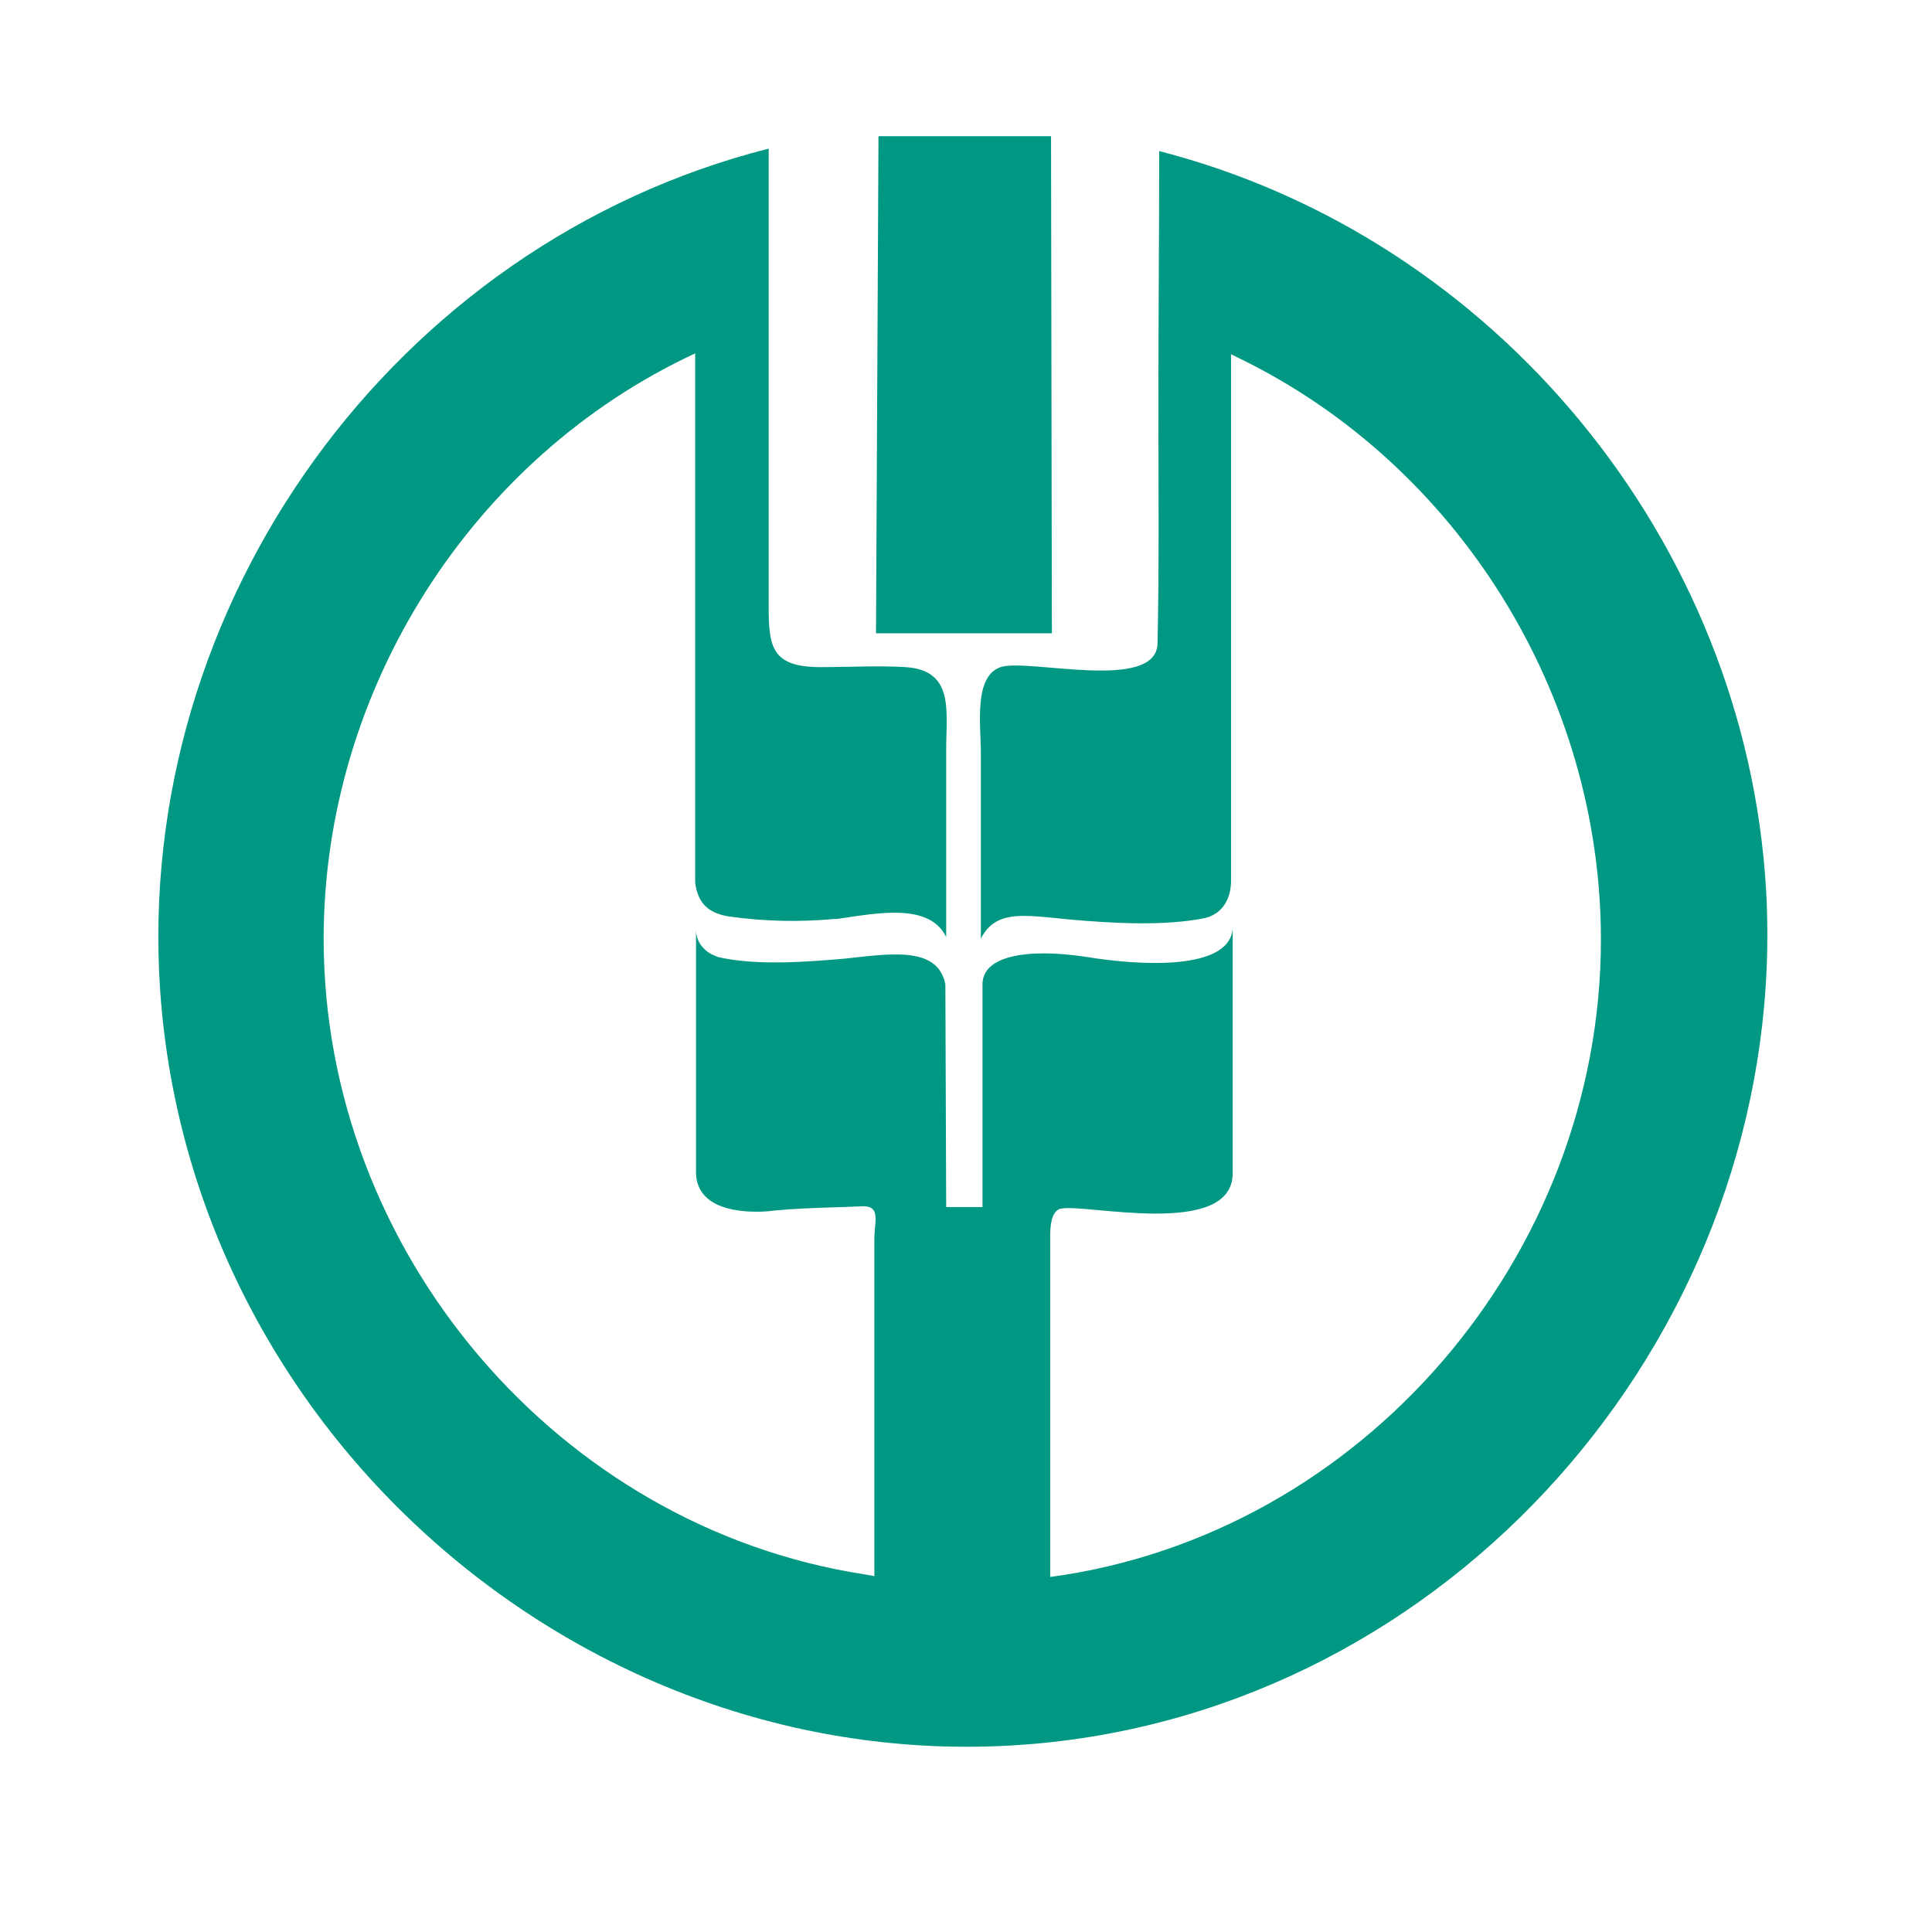
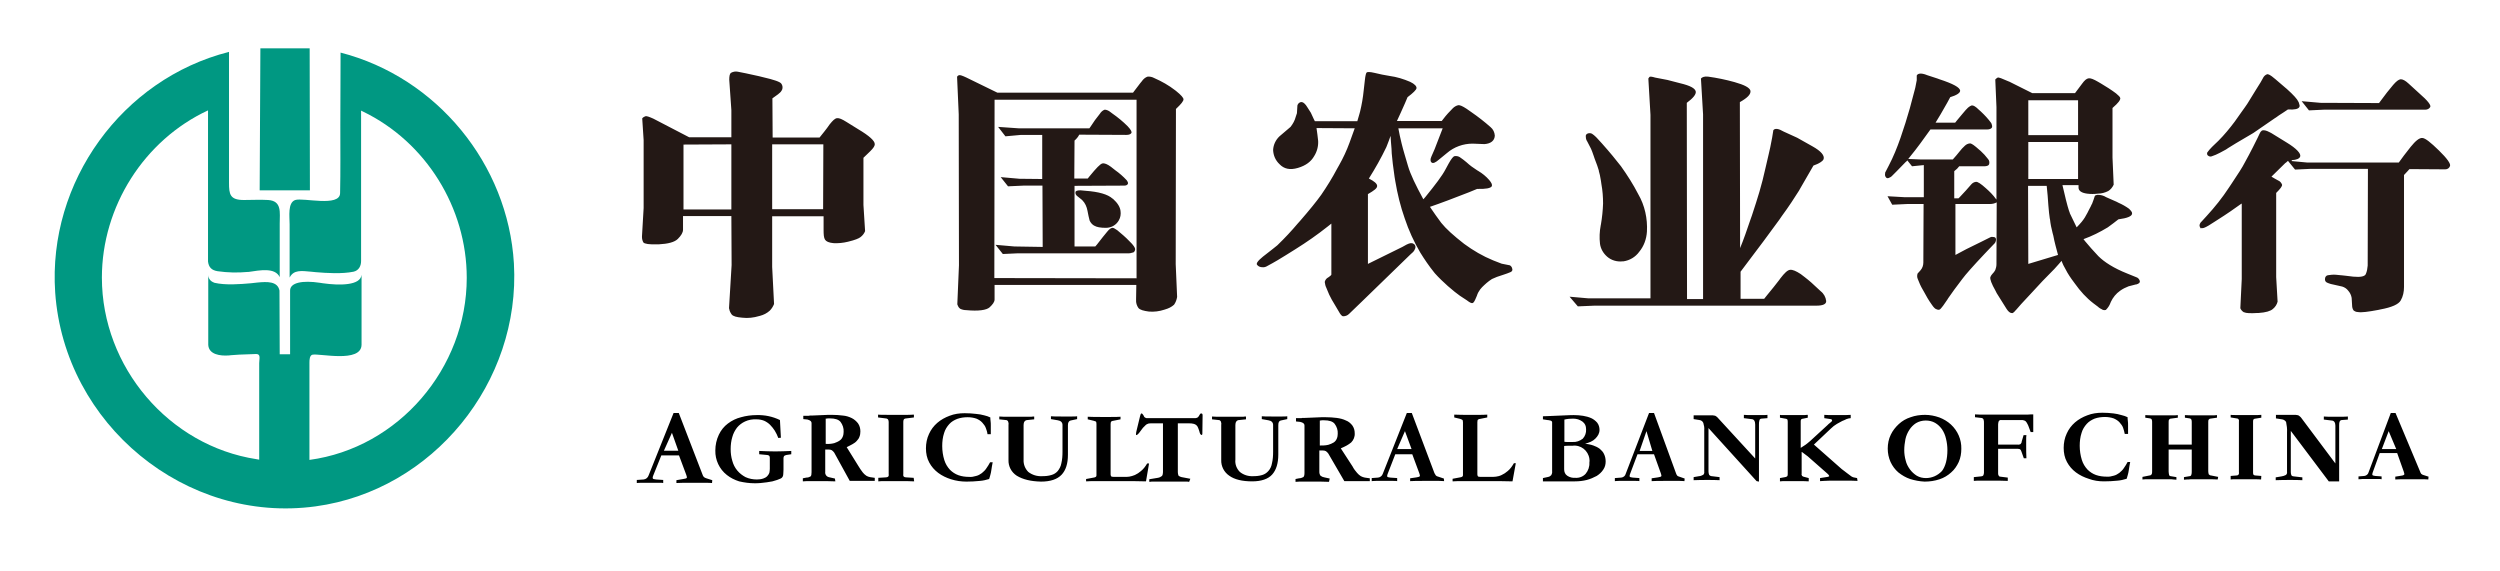
- <svg xmlns="http://www.w3.org/2000/svg" viewBox="-15 398 234 234">
+ <svg xmlns="http://www.w3.org/2000/svg" viewBox="-19 394 1060 242">
  <path fill="#231815" d="M290.9 424.9c.9-.5 1.9-.7 2.9-.5l.5.1c1.2.2 4 .8 8.5 1.8l1.6.4c4.8 1.1 7.4 2 7.9 2.8.5.7.6 1.5.4 2.3-.3.8-.8 1.4-1.5 1.9l-.2.2-2.5 1.8.1 16.6h19.9l2-2.5c.9-1.1 1.6-2.1 2.3-3.1 1.3-1.6 2.2-2.5 3.1-2.6s2.1.4 4 1.6l5 3.1c4.7 2.8 7 4.9 7 6.3v.1c0 .7-.6 1.6-1.8 2.8l-.2.2-2.8 2.7v20l.7 11.1c-.4 1-1 1.8-1.9 2.5-.7.6-2.5 1.3-5 1.9l-.4.1c-2 .5-4.1.7-6.1.6-2-.2-3.1-.7-3.6-1.5s-.6-2.1-.6-4.2v-5.7h-21.8v21.5l.8 15.7c-.4 1-1 2-1.8 2.8-1.2 1.1-2.6 1.8-4.1 2.2l-.4.1c-2.3.7-4.8 1-7.2.7-2.4-.2-3.9-.6-4.5-1.4-.5-.7-.9-1.5-1-2.3l-.1-.3 1.1-18.3-.1-20.8h-20.5v5.8c0 1.2-.8 2.5-2.2 3.9s-4.2 2.1-8.1 2.3h-.7c-3.4.1-5.3-.2-5.8-.8-.4-.7-.6-1.5-.6-2.3v-.3l.7-12v-28.8l-.6-9.2c.3-.4.8-.7 1.3-.9s1.6.2 3.4 1l15.2 7.9h17.9v-11.5l-.9-12.9c0-1.5.2-2.5.7-2.9m272.9 0c2.1.5 4.3 1 6.4 1.3 3 .4 5.9 1.3 8.7 2.5 1.9.9 2.8 1.9 2.7 2.7-.1.7-1.4 2-3.8 3.8l-1.1 2.6c-1.3 2.9-2.4 5.4-3.4 7.5h19l.7-.9c1.2-1.6 2.6-3.1 4-4.5.6-.6 1.4-1.1 2.3-1.3.7-.1 1.8.4 3.5 1.5l2 1.4c2.9 2 5.6 4.1 8.2 6.4 1.1.9 1.7 2.2 1.8 3.6-.1 2.1-1.6 3.4-4.4 3.6l-5-.2c-4 0-7.9 1.4-10.9 4l-3.3 2.7c-1.6 1.4-2.6 1.8-3.2 1.3s-.6-1.4-.1-2.5l1.4-3.2 1-2.6c.6-1.6 1.4-3.6 2.4-6.2h-18.8l.1.5c.2 1.4.7 3.4 1.3 6 .7 2.9 1.7 6 2.7 9.5s3.3 8.2 6.5 14.1l.8-.9c4.3-5.3 7.2-9.1 8.6-11.8l1.3-2.4c1.1-2 2-3.1 2.5-3.2.8-.1 1.5 0 2.2.4 1 .7 2 1.4 2.9 2.2 1.4 1.3 2.9 2.4 4.5 3.4l.5.3c1.7 1 3.3 2.3 4.6 3.8 1.1 1.3 1.4 2.1 1.1 2.7-.5.8-2.5 1.2-6.2 1.1l-3.4 1.4c-6.4 2.5-11.9 4.6-16.6 6.2l.6.9c1.2 1.7 2.5 3.7 4.2 5.9 2 2.5 5.2 5.4 9.7 8.9 3.8 2.8 7.9 5.2 12.3 7l3.6 1.4 3.5.7c.5.3.9.8 1 1.5.2.5-.1 1.1-.6 1.3l-.2.1c-.9.4-1.8.7-2.7 1l-2.4.8-.6.2c-1 .4-1.6.7-2.1.9-.8.5-1.6 1.1-2.3 1.7l-1 .9c-.6.5-1.2 1.2-1.7 1.8-.6.8-1.1 1.7-1.4 2.7l-.3.7q-.9 2.25-1.5 2.4c-.6.15-1.3-.3-2.5-1.2l-2.9-1.9c-1.3-.9-2.9-2.2-5.1-4.1-1.9-1.7-3.8-3.5-5.5-5.4l-.4-.5c-2.1-2.6-4-5.4-5.8-8.3-2.7-4.6-4.9-9.4-6.6-14.5-1.8-5.1-3.1-10.4-4-15.8l-.3-1.8q-.9-6.15-1.2-9.9l-.1-2.1c-.2-2-.3-3.8-.4-5.4-.4 1.3-1 2.7-1.6 4.3l-.2.5c-2.2 4.6-4.7 9-7.4 13.3 2.2 1.1 3.4 2.1 3.5 3v.1c.1 1-1.3 2-3.9 3.5v29.6l.8-.4c2.8-1.4 7.4-3.6 13.8-6.8l1.8-1c1.4-.7 2.3-.8 3-.3.6.3.9 1.1.7 1.8-.2.6-.5 1.2-1 1.7l-1.1 1-20.5 19.9-5.5 5.3c-.7.7-1.6 1-2.5 1h-.1q-.75-.15-1.8-2.1l-2.9-4.9q-1.2-2.1-2.1-4.5l-.2-.5c-.4-.8-.6-1.6-.7-2.5v-.1c.2-.8.7-1.5 1.5-1.9l.3-.2c.7-.5 1-.8 1-1v-21.6L544 490c-4.4 3.5-9 6.7-13.8 9.7l-4 2.5c-2.8 1.7-4.7 2.9-5.7 3.4l-2.2 1.2c-.6.4-1.4.6-2.1.5-.8 0-1.6-.3-2.1-.9-.7-.6.2-1.8 2.4-3.6l1.8-1.4c1.5-1.2 3-2.3 4.3-3.4l.2-.2c3-2.9 5.8-5.9 8.5-9.1l.9-1q6-6.9 9-11.1c2.4-3.5 4.7-7.2 6.7-11l.9-1.6c1.7-3 3.2-6.2 4.4-9.5l2.2-6.1-16.2-.1c.3 1.9.5 3.7.7 5.5.1 2.3-.5 4.5-1.7 6.4-1.3 2.3-3.5 4-6.9 5s-5.9.4-7.8-1.6c-1.7-1.6-2.6-3.7-2.7-6 .1-2.2 1.1-4.3 2.7-5.8l4.7-4c1-1.3 1.8-2.7 2.2-4.3l.5-1.5.2-3.3c.2-.6.5-1 1.1-1.3s1.3-.1 2 .6c.4.4.7.8 1 1.3l1.6 2.5 1.2 2.6.5 1h18c.3-1 .6-2 .9-3.1l.3-1.1c.7-2.9 1.2-5.8 1.5-8.8l.5-4.4c.2-1.9.5-3.1.8-3.3s1.2-.3 3.3.2M943.2 450l.8.4c1.1.7 3.3 2 6.5 4 4.3 2.6 6.1 4.7 5.8 5.9-.3 1-1.6 1.5-3.6 1.6v.4l6.4.6h39c1.3-1.8 2.9-4 5-6.6s3.7-3.9 5-3.8 3.5 1.9 7 5.3 5.1 5.7 4.7 6.6c-.3.9-1.1 1.4-2 1.4l-15.2-.1-.9 1c-.7.8-1.2 1.3-1.4 1.5v47.5c0 2-.4 4-1.4 5.7-.9 1.6-3.7 2.9-8.6 3.8l-.9.2c-4.3.8-7.2 1.2-8.7.9-.7 0-1.3-.3-1.8-.7-.4-.6-.6-1.3-.6-2l-.2-3.3c-.2-1.2-.7-2.2-1.5-3.1-.6-.8-1.5-1.4-2.5-1.7l-3.1-.7c-1.2-.2-2.3-.5-3.4-1-.6-.3-.9-.9-.8-1.6 0-.7.5-1.4 1.2-1.5 1.2-.2 2.3-.3 3.5-.2l2 .2h.1c.6.1 2.3.2 5.2.6 3.1.3 4.9-.1 5.3-1.1.5-1.1.7-2.4.8-3.6l.1-41h-24.4l-6.5.3-3-3.7-.9.8-.2.1-5.4 5.3-.5.5c.9.5 1.8 1.1 2.8 1.6.8.3 1.4 1 1.7 1.8.1.7-.8 1.8-2.5 3.5v35.7l.6 10.4c-.3 1.2-1 2.3-2 3.1-1 .9-3 1.5-6 1.7h-.4c-3.1.2-5 .1-5.8-.3h-.1c-.7-.4-1.2-1-1.5-1.7l.6-12.4v-32l-.5.3c-2.2 1.6-5.6 4-10.2 6.9l-3.3 2.1c-1.7 1-2.7 1.4-3.2 1v.4c-.4-.4-.7-.9-.7-1.5.1-.6.4-1.2.9-1.6l2.1-2.3c3.5-3.8 6.7-7.8 9.5-12.1l1.2-1.8c2.6-3.9 4.5-6.8 5.5-8.8 1.2-2.1 2.3-4.3 3.4-6.4l2-4 .9-1.9q.3-.75.9-1.2l.2-.1c.7-.2 1.7 0 3 .7m-149.5-24c.5-.9 1.8-1.1 4-.3l.2.1 4.6 1.5.8.3c5.8 1.9 8.8 3.5 8.8 4.9 0 .9-1.5 1.9-4.2 2.7l-1.3 2.4c-2.1 3.7-3.7 6.5-4.8 8.2l-.1.2h8.3l.8-1c1.6-2 2.9-3.4 3.7-4.4l.4-.4q.9-1.05 2.1-1.5 1.05-.15 3 1.8l.9.8c1.6 1.5 3.1 3.1 4.4 4.9.4 1 .5 1.6.2 2s-1 .7-2 .7h-24c-3 4.2-5.8 8.1-8.7 11.6l-.7.9 5 .2H809c1.1-1.2 2-2.3 2.8-3.3.7-.9 1.5-1.8 2.3-2.5.6-.6 1.5-1 2.3-1 .7.1 1.9 1 3.8 2.7l.6.5c1.1 1 2.2 2.2 3.1 3.4.6.6.7 1.5.5 2.2-.2.6-.8.8-1.8.9h-10.9c-.5.7-1.2 1.4-1.9 1.9l-.2.2v11.5h1.8l.6-.6c1-1.1 1.9-2 2.6-2.8l.7-.8c.6-.7 1.1-1.3 1.5-1.7.5-.6 1.2-1 2-1.1q1.05-.15 4.2 2.7c1.6 1.4 3.1 2.9 4.3 4.6l.2.2v-39.2l-.5-11.7c.3-.3.6-.6 1-.8s1.9.4 4.6 1.6l.3.1 9.8 4.9h18.1c1-1.3 2-2.6 3-4s1.9-2.2 2.8-2.3 2.1.4 4 1.5l1.2.7c2.2 1.3 4.4 2.7 6.4 4.2 1.1.9 1.7 1.5 1.8 2 .1.8-.9 2.1-3.1 4l-.2.2v21l.5 11.5c-.5 1.1-1.3 2.1-2.3 2.7-1.4.7-2.9 1.1-4.4 1.1-1.5.2-3.1.2-4.6 0-2.2-.3-3.5-1.1-3.6-2.4v-1.2h-6.8v.1l.6 2.5c1.2 5.3 2.1 8.3 2.5 9.2v.1l2.9 6c.8-.8 1.5-1.6 2.1-2.3 1-1.2 1.8-2.5 2.5-3.9l.6-1.2q.9-1.65 1.2-2.4l.1-.1.7-1.9.5-1.5c.2-.3.6-.4 1.2-.5 1.3 0 2.5.3 3.6 1l3.4 1.5c.6.3 1.3.5 1.9.9 1.6.7 3 1.5 4.4 2.5.9.9 1.4 1.5 1.3 2.1-.1 1.1-2 1.9-5.8 2.4-1.3 1.1-2.8 2.1-4.5 3.4-3.3 2-6.7 3.7-10.3 5l.7.9c1.6 1.9 3.4 4 5.6 6.3 2.5 2.5 6.5 5.1 12.3 7.4l3.7 1.5c.8.2 1.4.9 1.6 1.7.1.6-.4 1.1-1.5 1.4h-.2l-3.1.8c-1.3.5-2.5 1.1-3.6 1.9-1.7 1.2-3 2.8-3.9 4.7l-.2.5c-.4 1.1-1.1 2.1-1.9 2.9-.6.2-1.3.1-1.8-.3-.5-.2-.9-.5-1.3-.8l-.2-.2-2-1.5c-3-2.3-5.6-5.2-7.8-8.3l-1.4-1.9c-1.3-1.8-2.4-3.7-3.4-5.7l-.2-.4c-.4-.8-.6-1.5-.7-1.7l-1.3 1.5-1.8 2-.3.3-4.7 4.8-5 5.4-4 4.3-2.1 2.4-.3.3c-.3.4-.6.7-1 1-.2.2-.6.2-.8.1h-.1c-.5-.1-1.2-.6-1.9-1.7l-4.2-6.7-.5-1c-1.7-3-2.4-4.9-2.2-5.8.2-.5.5-1 .9-1.4.5-.5.9-1 1.2-1.6.3-.8.5-1.6.5-2.5v-.5l.1-25.7c-.9.5-1.9.7-2.9.7h-14.6v21.6l3-1.6 1.7-.9 6.3-3.1 3.8-1.9c.4-.2.9-.2 1.4-.1.6 0 1 .4 1 1v.1c0 .5-.2 1.1-.5 1.5l-.1.1-2.4 2.5-1.9 2c-4.9 5.2-8 8.7-9.4 10.6l-1.2 1.6q-2.1 2.7-4.8 6.6l-.3.5-1.8 2.6-.8 1c-.2.2-.4.5-.6.6q-.6.3-1.2 0c-.7-.1-1.4-.8-2.2-2-1.3-1.8-2.4-3.7-3.4-5.6l-.4-.7c-.9-1.5-1.6-3.1-2.2-4.7-.3-.7-.3-1.6 0-2.3l.4-.4.8-.9c.8-.9 1.2-2.1 1.2-3.3v-.3l.1-24.5h-6.9l-6.4.3-2-3.6 7 .4h8.4V464l-5 .5-2-2.5c-.2.3-.4.5-.7.7l-.1.1-3.8 3.9-2 2c-.4.4-.9.6-1.4.8-.6.2-1-.1-1.3-.7-.2-.4-.2-.9-.1-1.4v-.2l1.5-2.9c2-3.8 3.6-7.8 5-11.8 1.5-4.3 2.8-8.5 4-12.7l.9-3.4q.75-2.85 1.2-4.5l.2-.8.6-3.1zm-406.1-.1c.4-.2 1.5.2 3.2 1l.2.1 12.9 6.3h57.5l.6-.8c1.3-1.6 2.2-3 3.1-4 .6-.9 1.4-1.6 2.4-2 1-.1 2 .1 2.9.6 3.2 1.4 6.2 3.1 8.9 5.2l.5.4c2 1.6 3 2.8 3 3.4 0 .8-1 2-3 3.9l-.2.2-.1 65.8.6 13.9c-.2 1.2-.6 2.3-1.3 3.3-1.1 1-2.4 1.6-3.8 2l-.3.1c-2.1.7-4.4 1-6.6.8-2.2-.3-3.7-.7-4.4-1.5-.7-1-1.1-2.2-1-3.5v-.3l.1-6h-60.1v6.2c0 1-.8 2.1-2.1 3.3s-4.8 1.7-9.9 1.2c-.9 0-1.8-.2-2.6-.6l-.1-.1c-.5-.4-.8-.9-1-1.5l-.1-.3.7-16.5-.1-64-.7-15.9c.1-.3.4-.6.8-.7m317.7.6c3.7.5 7.5 1.3 11.1 2.3 4.3 1.2 6.5 2.4 6.8 3.7.2 1.5-1.3 3-4.5 4.8l.1 61.9c1.5-3.6 2.9-7.7 4.5-12.4l.5-1.4c1.3-4 2.4-7.3 3.2-10.1.9-3.1 1.8-6.5 2.6-10.2l1.3-5.6c.3-1.2.5-2.2.7-3.1l.8-4.1.5-3.1c.7-.9 2.2-.7 4.4.6l5.7 2.6 6.4 3.6c3.8 2.1 5.3 4 4.8 5.5-.3.6-.8 1-1.3 1.3-.9.6-1.9 1-3 1.4-1.8 3.2-3.7 6.4-5.6 9.7l-.5.9c-1.9 3-4.2 6.6-7.3 10.8l-1.1 1.6c-3.4 4.7-8.8 12-16.4 22v11.5h10l1.2-1.5c2.1-2.5 3.8-4.7 5.2-6.5l.5-.7c1.7-2.2 3-3.5 4.1-3.6s2.5.5 4.5 1.8l1.7 1.3c.9.7 1.9 1.5 2.8 2.3l4 3.7c1.3 1 2.1 2.5 2.3 4.1.1 1.3-1.3 2-4.1 2h-94.1l-7.1.3-3.5-4.1 8 .7h26.3v-77.8l-.9-15.4.2-.3c.1-.2.2-.3.3-.4q.45-.3 2.4.3l5.2 1 5.4 1.4c4.2 1 6.3 2.1 6.6 3.5.2 1.2-1.1 2.8-3.8 4.8l.1 83.2h6.8v-78.3l-.9-15.2c.5-.6 1.5-1 3.1-.8m-242.4 9.8h-60.2l-.1 75.6 60.3.1zm385.9 36.5h-7.9l.1 33.1 10.6-3.2 2-.6c-.7-2.7-1.5-5.4-2-8.2l-.3-1.1c-.5-1.9-.9-3.9-1.1-5.8l-.1-.4c-.2-1.3-.4-3.1-.6-5.6l-.3-4.1zm-194.6-22.2c.6-.2 1.2-.2 1.8.1.6.4 1.1.8 1.6 1.3l.4.4 2.2 2.4c3.4 3.8 6 7 8.1 9.7 2.7 3.8 5.2 7.7 7.3 11.8 2.8 4.8 4 10.4 3.7 15.9-.2 3.2-1.3 6.2-3.3 8.6-1.6 2.2-4 3.6-6.6 4h-.3c-2.4.3-4.9-.4-6.7-2-1.6-1.4-2.7-3.3-3-5.4q-.45-3.9.3-7.8l.1-.5c.5-2.9.8-5.9.9-8.8 0-2.8-.2-5.5-.7-8.2l-.2-1.4q-.45-2.85-.9-4.2v-.2q-.45-1.65-1.8-5.1l-.3-.9c-.5-1.6-1-2.7-1.2-3.2l-.1-.2-1.5-2.9c-.4-.6-.6-1.2-.6-1.9-.2-.7.2-1.3.8-1.5m-202.4-9.1.8.6c2.3 1.6 4.5 3.4 6.5 5.4 1.4 1.5 1.9 2.4 1.6 2.9s-1 .8-2.1.8l-20-.1c-.5 1-1.2 1.8-2 2.5l-.1 16.1h5.7l.8-1c2.8-3.4 4.5-5.2 5.4-5.4s2.1.3 3.6 1.4l1.9 1.5q2.55 1.8 4.8 4.2c.5.7.7 1.2.5 1.6s-.7.7-1.5.7l-21.1.1v25.7h8.8l.7-.8c.8-1 1.6-2 2.5-3.2l1.8-2.2.7-.8c.4-.4.8-.7 1.4-.9.5-.1 1.2.3 2.2 1 1.8 1.5 3.6 3 5.2 4.7 1.7 1.6 2.4 2.8 2.4 3.3s-.2 1.1-.7 1.4c-.9.3-1.8.5-2.7.4h-46.2l-6.5.3-3.1-3.9 8 .7 12 .2-.1-26h-8l-6.6.3-3.1-3.9 8 .7 9.6.1v-18.7h-9l-6.6.6-3.1-4 8.6.6h30.1l.5-.7q1.8-2.85 3.9-5.4c.5-.8 1.2-1.5 2.1-1.8.7 0 1.7.4 2.4 1m-14.8 34c0-.5.7-.8 2-.8h.2l2.1.2q8.4.6 11.4 3.3l.2.1c2 1.8 3 3.5 3.2 5.1.2 1.4 0 2.8-.7 4-1.1 2-3.2 3.2-5.5 3.2s-3.9-.3-4.9-.9l-.2-.1q-1.2-.75-1.8-2.1l-.1-.4c-.2-.8-.5-2-.8-3.7s-1-3.3-2.2-4.5l-.2-.2-2-1.6c-.5-.4-.8-1-.7-1.6m-145.9-20.3-20.3.1v27.5h20.3zm39 0h-21.7v27.5H330zm532-1H841v15.7h21.1zm80.1-28.7c.5-.2 1.6.4 3.1 1.7l.5.4 4.2 3.6.6.5c2.8 2.5 4.5 4.4 4.9 5.4l.2.4c.3.9.5 1.5.2 1.9-.4.8-2 1.2-4.8 1l-2.1 1.4c-1.3.8-2.3 1.5-3.1 2.1l-.2.1-9.3 6.4-7.3 4.3-1.3.8c-1.7 1-2.7 1.7-3 1.9l-2.6 1.4c-1.1.6-2.3 1.1-3.5 1.5-.6.2-1.1 0-1.6-.4-.3-.3-.4-.8-.2-1.3l.1-.1q.75-1.05 1.8-2.1l.4-.4 2.4-2.3c2.5-2.5 4.8-5.3 6.9-8.1l2.9-4.1c.9-1.2 1.7-2.4 2.4-3.4l.5-.8 3.2-5.2 2-3.2.9-1.6q.6-1.35 1.8-1.8m-80.1 11H841v14.8h21.1zm136.8-8.9q1.35 0 3.3 1.8l4.6 4.2c3.6 3.1 5.1 5.1 4.6 5.8-.4.7-1.2 1.1-2 1.1h-42.9l-6.5.3-3.1-3.9 8 .7 24.8.1.9-1.2c1.6-2.2 3.3-4.4 5.1-6.5 1.3-1.5 2.3-2.3 3.2-2.4" />
  <path fill="#009882" d="M78.1 416v55.5c0 4.9.4 7.3 6.3 7.3 3.5 0 6.9-.2 10.3 0 5.9.4 4.9 5.3 4.9 10v22.7c-2-4.2-8.4-2.9-13.2-2.2h-.3c-4.3.4-8.6.3-12.8-.3-2.6-.4-3.8-1.7-4.1-4.1v-64.1c-27.1 12.6-45 40.8-45 70.9 0 37.9 28.4 71.3 65.6 77l1.1.2V548c0-1.9.8-3.9-1.3-3.9l-2.7.1c-3.3.1-5.9.2-7.9.4l-.9.1c-3.8.3-8.6-.4-8.8-4.5v-29.6c0 1.5 1 2.7 2.4 3.2l.2.1c4.7 1.1 10.9.6 15.5.2l2.7-.3c4.2-.4 8.6-.6 9.4 3.4l.1 27h4.4v-27c0-3.4 5.3-4.4 12.6-3.3l1.3.2c7.1 1 16 1 16.4-3.6v29.6c0 8-18.1 3.6-20.8 4.3h-.1c-1.1.4-1.2 2.1-1.2 3.3V589c37.8-5.1 66.7-38.9 66.7-77.2 0-29.7-17.3-57.6-44-70.5l-.8-.4v63.8c0 2.1-1 4-3.2 4.5-4.9 1-11.3.6-16 .2l-2-.2c-4.2-.4-7.3-.8-9 2.3l-.1.2v-22.6c0-3.2-.9-9.2 2.4-10.3s18.9 3.1 19-2.9c.2-8.9.1-19.6.1-29 0-10.2.1-20.3.1-30.6 40.8 10.5 71 47.3 73.5 89.4 2.9 50.4-34.3 96.2-84.1 103C59.8 616.2 8.3 574 4.4 518c-3.2-46.9 28.4-90.5 73.7-102m34.2-1.5.1 60.2H91.1l.3-60.2z" />
  <path d="m283 597.6-2.5-.8c-.4-.1-.7-.3-1-.5-.3-.3-.5-.6-.6-1l-10.1-26.2h-2.2L256 595.6c-.3.9-1.1 1.6-2.1 1.7l-2.9.2v1.3c.3 0 .9-.1 1.8-.1h7.6c1 0 1.5 0 1.8.1v-1.3l-3-.2c-.8-.1-1.3-.2-1.4-.4-.1-.4-.1-.7.1-1.1l3.5-8.7h7.5l3.1 8.3c.2.6.3 1 .2 1.2s-.6.4-1.5.5l-2.9.5v1.2c1.6-.1 3.6-.1 6-.1h6.9c1 0 1.7.1 2.2.1zm-14.4-12.5h-6.1l3.4-7.6zm32.3 13.8c.8 0 1.7 0 2.6-.1s1.8-.2 2.6-.3 1.7-.3 2.4-.4c.7-.2 1.3-.4 2-.6q.9-.3 1.5-.6c.3-.1.6-.4.8-.7.2-.4.3-.7.3-1.1 0-.5.1-1.1.1-2v-4.9q0-.45.3-.9c.3-.2.6-.3 1-.4l2-.3v-1.4c-2.3.1-4.6.2-6.8.2s-4.4-.1-6.8-.2v1.4l3.2.3c.4 0 .7.1 1 .3q.3.3.3.9v4.7c0 .6-.1 1.1-.2 1.7-.2.5-.5 1-.9 1.4-.5.5-1.1.8-1.7 1-.9.3-1.8.4-2.7.4-1.6 0-3.3-.3-4.8-1-1.3-.7-2.5-1.6-3.5-2.8s-1.7-2.6-2.1-4.1c-.5-1.6-.7-3.3-.7-5s.2-3.5.7-5.1c.4-1.5 1.1-2.8 2-4 .9-1.1 2.1-2 3.4-2.6 1.5-.7 3.2-1 4.9-.9 1.1 0 2.2.2 3.2.6.9.4 1.8 1 2.5 1.7.8.8 1.4 1.6 2 2.5.6 1 1.1 2 1.5 3.1l1.1-.1-.4-7.5q-4.65-2.25-9.9-2.1c-2.2 0-4.5.3-6.6.9-2 .5-3.9 1.4-5.6 2.7-1.6 1.2-2.9 2.8-3.8 4.7-1 2.1-1.5 4.4-1.5 6.7-.1 4 1.7 7.9 4.9 10.4 1.5 1.2 3.3 2.1 5.2 2.7 2.2.5 4.3.8 6.5.8m34.1-2-2.2-.5c-.6-.1-1.1-.3-1.5-.8-.3-.4-.5-1-.4-1.5v-9.5h1.5c.5 0 .9.1 1.3.3.4.3.7.6 1 1l6.6 12h10.6v-1.3l-2-.3c-.6-.1-1.1-.3-1.6-.6-.6-.4-1.1-.9-1.5-1.4-.7-.9-1.3-1.8-1.9-2.8l-4.9-7.9c.9-.4 1.7-.9 2.5-1.3.7-.4 1.3-.8 1.8-1.4.5-.5.9-1.1 1.1-1.7.3-.7.4-1.5.4-2.3 0-1.2-.3-2.4-1-3.4-.7-.9-1.6-1.7-2.6-2.2-1.2-.6-2.5-1-3.8-1.1-1.5-.2-3.1-.3-4.6-.3h-1.7l-7 .3h-.7c-.2 0-.4.1-.6.1h-2.2v1.4l1 .1c.5 0 1 .1 1.4.3.3.1.6.3.8.5s.3.5.3.8v20.8c0 .9-.1 1.5-.4 1.8-.5.3-1.1.5-1.8.5l-1.5.3v1.3c.9-.1 2-.1 3.1-.1h7.2c1.3 0 2.4.1 3.5.1zm-.3-15q-1.8.45-3.6.3v-10.7c.2 0 .6 0 .9-.1h.9q3.3 0 4.5 1.5c.9 1.2 1.4 2.7 1.3 4.2 0 .7-.1 1.4-.4 2.1s-.7 1.2-1.3 1.6c-.7.5-1.5.8-2.3 1.1m33.7 14.7-3.2-.2c-.4 0-.7-.1-1-.3-.2-.3-.3-.6-.2-1v-22.3c0-.4.1-.8.3-1.1.3-.2.6-.3 1-.3l3.2-.4v-1.2c-1.2.1-2.7.1-4.7.1h-1.2c-5.9 0-9 0-9.3-.1v1.2l3.2.4c.4 0 .7.1 1 .4.2.3.3.7.3 1.1v22.2c.1.4 0 .7-.2 1-.3.2-.6.3-1 .3l-3.2.2v1.5c.7-.1 1.6-.1 2.9-.1h9.4c1.2 0 2.2.1 2.9.1zm22.4 1.6q2.85 0 5.7-.3c1.3-.1 2.6-.4 3.9-.8.2-.5.3-1.1.5-1.7s.3-1.3.4-1.9.2-1.3.3-1.9.2-1.1.3-1.6h-1.1c-.5.9-1 1.8-1.6 2.6-.5.8-1.2 1.4-1.9 2-.7.5-1.5 1-2.4 1.2-1 .3-2 .5-3 .4-1.5 0-3.1-.2-4.5-.7s-2.6-1.3-3.6-2.3c-1.1-1.2-1.9-2.5-2.4-4.1-.6-1.9-.9-4-.9-6 0-1.8.2-3.7.8-5.5.4-1.4 1.2-2.7 2.2-3.8.9-1 2.1-1.7 3.4-2.2 1.4-.5 2.9-.7 4.4-.7 1.3 0 2.5.2 3.7.6.9.4 1.8.9 2.5 1.7.6.7 1.2 1.4 1.5 2.3.3.8.6 1.7.7 2.6h1.4v-3.6c0-.7 0-1.4-.1-2s-.1-1.1-.1-1.5c-.8-.4-1.7-.7-2.6-.9-1.1-.3-2.2-.5-3.4-.6-1.6-.2-3.2-.3-4.9-.3-2.2 0-4.4.3-6.4 1.1-1.9.7-3.7 1.7-5.2 3s-2.7 2.9-3.5 4.7c-.9 1.9-1.3 4-1.3 6.1s.4 4.2 1.4 6c.9 1.7 2.2 3.2 3.8 4.4s3.5 2.1 5.4 2.7c2.2.7 4.4 1 6.6 1m31.6 0c4 0 6.9-1 8.7-2.9s2.7-4.7 2.7-8.5v-12.5c0-1.2.4-1.8 1.1-2l2.8-.6v-1.2c-.4.1-1.2.1-2.4.1h-3.7c-2.5 0-4.2 0-5-.1v1.2l2.9.5c1.3.2 2 .9 2 2v11.3c0 1.7-.1 3.4-.5 5-.2 1.2-.8 2.3-1.5 3.2-.7.8-1.6 1.4-2.7 1.7-1.3.4-2.6.5-4 .5-2.1.1-4.1-.5-5.8-1.8-1.4-1.4-2.1-3.3-2-5.2v-14.7c0-.5.1-1.1.4-1.5s.8-.6 1.2-.6l2.9-.3v-1.2c-.3 0-.7 0-1.2.1h-9.9c-1.4 0-2.6 0-3.7-.1v1.2l2.8.3c.4 0 .7.2.9.5.2.5.3 1 .2 1.5V589c-.1 2.7 1.2 5.2 3.5 6.7 2.6 1.6 6 2.4 10.3 2.5m45.8-7.7h-.8c-.7 1.2-1.5 2.3-2.6 3.2-.8.7-1.7 1.3-2.6 1.7-.8.3-1.6.6-2.4.7-.7.1-1.3.1-2 .1h-4.6c-.6 0-1-.1-1.1-.3-.2-.3-.2-.6-.2-.8v-21.3c0-.6.1-.9.3-1.1q.45-.3.9-.3l3-.6v-1.1c-.8.1-2.6.1-5.6.1h-1.2c-3.1 0-5.5 0-7.1-.1v1.1l2.5.6.9.3c.2.1.3.5.3 1v21.9q0 .75-1.2.9l-3.2.6v1c1-.1 2.5-.1 4.6-.1h15.6c2.2 0 3.9.1 5.2.1zm17.5 6.5-3.7-.7c-.5-.1-.9-.3-1.3-.6q-.3-.75-.3-1.5v-20.7h4.7c.7 0 1.3 0 2 .2.9.2 1.6.8 1.9 1.7.2.4.3.9.5 1.4.1.4.2.8.4 1.2.1.2.3.3.5.4.1.1.3 0 .3-.1.1-.2.1-.3.1-.5l.1-7.7c0-.6-.2-.8-.6-.8s-.5.3-.8.8c-.1.2-.2.4-.4.6-.1.2-.3.3-.5.4-.3.1-.5.2-.8.2h-20.4c-.2 0-.4 0-.6-.1s-.3-.2-.5-.3c-.2-.2-.3-.4-.4-.7-.4-.6-.6-.9-.9-.9s-.4.4-.6 1.1l-1.5 6.2c-.1.4-.2.8-.2 1.1-.1.2 0 .5 0 .7.1.1.2.1.4 0 .4-.3.7-.6 1-1 .6-.8 1.1-1.5 1.5-2l1.2-1.2c.3-.3.7-.4 1.1-.6.4-.1.9-.1 1.3-.1h4.9v20.7c0 .6-.1 1.1-.4 1.6-.5.4-1.1.7-1.8.8l-3.6.6v1.1c.2 0 .5 0 1-.1h14.3c.6 0 1.2 0 1.6.1zm26.2 1.1c3.9 0 6.8-1 8.5-2.9s2.6-4.7 2.6-8.5v-12.4c0-1.2.3-1.8 1-2l2.8-.6v-1.2c-.4.1-1.2.1-2.4.1h-3.6c-2.5 0-4.1 0-4.8-.1v1.2l2.8.5c1.3.2 2 .9 2 2v11.3c0 1.7-.1 3.4-.5 5-.2 1.2-.7 2.3-1.5 3.2-.7.8-1.6 1.4-2.6 1.7-1.3.4-2.6.5-3.9.5-2 .1-4-.5-5.6-1.8-1.4-1.4-2.1-3.3-1.9-5.2v-14.7c0-.5.1-1.1.4-1.5q.45-.6 1.2-.6l2.9-.3v-1.2c-.3 0-.7 0-1.2.1h-9.6c-1.4 0-2.5 0-3.6-.1v1.2l2.8.3c.4 0 .7.2.9.5.2.5.3 1 .2 1.5V589c-.1 2.7 1.2 5.2 3.4 6.7 2.2 1.6 5.5 2.4 9.7 2.4m32.9-1.2-2.3-.5c-.6-.1-1.1-.3-1.6-.7-.3-.4-.5-1-.5-1.5V585h1.5c.5 0 .9.1 1.3.3.4.3.7.6 1 1L551 598h10.8v-1.2q-1.2-.15-2.1-.3c-.6-.1-1.1-.3-1.7-.6-.6-.4-1.1-.8-1.6-1.4-.7-.8-1.4-1.7-1.9-2.7l-5-7.7c.9-.4 1.8-.8 2.5-1.2s1.3-.8 1.9-1.3c1-1 1.6-2.4 1.5-3.9 0-1.2-.3-2.3-1-3.3-.7-.9-1.6-1.7-2.7-2.1-1.2-.6-2.5-.9-3.9-1.1-1.6-.2-3.1-.3-4.7-.3h-1.8l-7.2.3h-.7c-.2 0-.4 0-.6.1h-2.3v1.4l1 .1q.75 0 1.5.3c.3.1.6.3.8.5s.3.5.3.8v20.2c0 .9-.2 1.5-.5 1.7-.6.3-1.2.5-1.8.5l-1.5.3v1.2c.9-.1 2-.1 3.2-.1h7.4c1.3 0 2.5.1 3.6.1zm-.6-14.3c-1.2.3-2.4.3-3.6.3v-10.6c.2 0 .6 0 .9-.1h.9q3.3 0 4.5 1.5c.9 1.2 1.4 2.7 1.3 4.2 0 .7-.1 1.4-.4 2.1s-.7 1.2-1.3 1.6c-.7.4-1.5.8-2.3 1m49 14.3-2.4-.8c-.4-.1-.7-.2-1-.5-.2-.3-.4-.6-.6-1l-9.6-25.5h-2.1l-10.2 25.8c-.3.9-1.1 1.5-2 1.6l-2.7.2v1.3c.3 0 .9-.1 1.8-.1h7.2c.9 0 1.5 0 1.8.1v-1.3l-2.9-.2c-.8-.1-1.2-.2-1.3-.4-.1-.3 0-.7.1-1l3.3-8.5h7.2l3 8.1c.2.6.3 1 .2 1.2s-.6.4-1.4.5l-2.7.4v1.2c1.5-.1 3.4-.1 5.7-.1h6.6c1 0 1.7.1 2.1.1zm-13.7-12.5h-6.1l3.3-7.6zm44.2 6h-.8c-.7 1.2-1.5 2.4-2.6 3.3-.8.7-1.7 1.3-2.6 1.7-.8.4-1.6.6-2.4.7s-1.5.1-2 .1h-4.6c-.6 0-1-.1-1.1-.3-.2-.3-.2-.6-.2-.9v-22c0-.6.1-1 .3-1.1q.45-.3.9-.3l3-.6v-1.2c-.8.1-2.6.1-5.6.1h-1.2c-3.2 0-5.5 0-7.2-.1v1.2l2.5.6c.3.1.6.2.9.4.2.1.3.5.3 1.1v22.4q0 .75-1.2.9l-3.2.6v1.1c1-.1 2.5-.1 4.6-.1h15.6c2.2 0 3.9.1 5.2.1zm25.1 7.7c1.7 0 3.4-.2 5-.6 1.5-.4 2.9-1 4.2-1.7 1.1-.7 2.1-1.6 2.8-2.7.7-1 1-2.2 1-3.4 0-1.1-.2-2.2-.7-3.2-.4-.9-1.1-1.6-1.8-2.2-.8-.6-1.8-1.1-2.7-1.4-1.1-.4-2.3-.6-3.5-.8.8-.2 1.6-.4 2.4-.8.7-.3 1.4-.8 1.9-1.3s1-1.1 1.3-1.7.5-1.3.5-2c0-1.1-.3-2.2-1-3.1-.7-.8-1.6-1.5-2.5-1.9-1.1-.5-2.3-.8-3.5-1q-1.95-.3-3.9-.3c-.5 0-1.6 0-3.4.1s-4.2.2-7 .3l-2.7.1v1.3l1.9.3c.4 0 .8.1 1.2.2q.3 0 .6.3c.1.1.2.2.2.4v20.8c.1.6-.1 1.2-.4 1.7-.3.3-.7.6-1.2.7l-2.3.5v1.4zm-.9-16.7h-2.4c-.4 0-.8 0-1.2-.1v-9.4c1.2-.3 2.5-.4 3.7-.4q1.05 0 2.1.3.9.3 1.8.9c.5.4.9.8 1.2 1.4s.4 1.3.4 1.9c.1 1.5-.4 2.9-1.4 4-1.3 1-2.8 1.5-4.2 1.4m1.1 15.2c-1.2.1-2.5-.2-3.5-.9-.9-.6-1.3-1.6-1.3-2.7v-9.9c.6-.1 1.2-.1 1.8-.1h1.7c3.5-.5 6.7 2 7.2 5.5.1.6.1 1.2 0 1.7.1 1.7-.5 3.4-1.6 4.7-1.1 1.2-2.7 1.8-4.3 1.7m46.3.3-2.3-.8c-.3-.1-.7-.2-.9-.5s-.4-.6-.5-1l-9.3-25.5h-2.1l-9.9 25.8c-.2.9-1 1.5-1.9 1.6l-2.7.2v1.3c.3 0 .9-.1 1.7-.1h7c.9 0 1.4 0 1.7.1v-1.3l-2.8-.2c-.8-.1-1.2-.2-1.3-.4-.1-.3 0-.7.1-1l3.2-8.5h7l2.9 8.1c.2.6.3 1 .2 1.2s-.6.4-1.4.5l-2.7.4v1.2c1.4-.1 3.3-.1 5.5-.1h6.4c.9 0 1.6.1 2 .1zm-13.7-11.7h-5.4l2.9-8.4zm45.2 13V574c0-.6 0-1.2.2-1.8.1-.4.4-.7.9-.7l2.5-.2v-1.4c-.7.1-1.4.1-2.1.1H725c-2.3 0-3.8 0-4.6-.1v1.4l3.2.4q.75 0 1.2.6c.3.5.4 1.1.4 1.7v14.4l-15.8-17.2c-.2-.3-.5-.5-.8-.7-.2-.2-.5-.3-.8-.3-.3-.1-.7-.1-1.1-.1h-7.6v1.6l2.5.4c.7.1 1.3.5 1.6 1.2.3 1 .5 2 .4 3V594c.1.5-.1 1-.4 1.3-.6.3-1.2.6-1.8.6l-2.3.4v1.3c2.2-.1 4.2-.1 5.9-.1s3.4 0 5.1.1v-1.3l-3.3-.4c-.4 0-.8-.2-1.1-.5q-.3-.75-.3-1.5v-18.4l20.4 22.5zm41.6-1.5-1.5-.3c-.3-.1-.6-.2-.9-.4s-.6-.4-.8-.6-.6-.5-1.2-.9-1.2-1-2.1-1.6l-11.8-10.4 7.2-6.8c.8-.8 1.6-1.4 2.6-2 .7-.4 1.4-.8 2.2-1.2.7-.3 1.3-.5 1.8-.8.6-.2 1.2-.4 1.8-.4v-1.4c-.9.1-2.7.1-5.6.1h-.7c-2.5 0-4.1 0-4.9-.1v1.4l2.7.4c.4.1.6.2.6.5 0 .1 0 .2-.1.4l-.3.3c-.1.1-.3.3-.6.5s-.6.5-1 .9l-7.3 6.7c-.4.3-.8.7-1.2 1-.5.4-.9.7-1.4 1s-.9.6-1.4.9v-11.2c0-.3 0-.6.2-.9q.45-.3.9-.3l1.9-.4v-1.2c-.3 0-.7 0-1.3.1h-9.6c-.3 0-.6 0-.9-.1v1.2l2.2.4q.45 0 .9.3c.1.1.2.5.2 1v22c0 .4 0 .8-.2 1.1-.2.2-.6.4-.9.4l-2.2.4v1.4c.6-.1 1.4-.1 2.5-.1h7.4c1 0 1.8.1 2.3.1v-1.4l-1.9-.5c-.3 0-.6-.2-.9-.4-.2-.3-.3-.6-.2-1v-9.2l.2.1.4.3c.6.5 1.3 1 2 1.5l8.3 7.3c.4.3.6.6.8 1 0 .2-.2.3-.7.4l-3.2.5v1.3l1.7-.1 2.4-.1h8.9c1.1 0 2.1.1 2.9.1zm28.6 1.5c2.2 0 4.3-.3 6.4-1 1.8-.6 3.5-1.6 4.9-2.9 1.4-1.2 2.4-2.7 3.2-4.4.8-1.8 1.1-3.7 1.1-5.6.1-3.9-1.5-7.6-4.4-10.3-1.4-1.3-3.1-2.3-4.9-3-2-.7-4-1.1-6.1-1.1s-4.2.3-6.1 1c-1.9.6-3.6 1.6-5 2.9s-2.6 2.8-3.4 4.5c-.9 1.8-1.3 3.9-1.3 5.9q0 3 1.2 5.7c.8 1.7 1.9 3.2 3.3 4.4 1.5 1.2 3.2 2.2 5 2.8 1.9.6 4 1 6.1 1.1m.6-1.5c-1.4 0-2.7-.3-3.9-1-1.1-.7-2.1-1.6-2.9-2.7s-1.5-2.4-1.8-3.8c-.4-1.4-.6-2.9-.6-4.3 0-1.6.2-3.1.5-4.7.3-1.4.9-2.8 1.7-4 .7-1.1 1.7-2.1 2.8-2.8 1.2-.7 2.6-1.1 4.1-1.1 1.4 0 2.8.3 4 1s2.1 1.6 2.9 2.7c.8 1.2 1.4 2.6 1.7 4q.6 2.4.6 4.8c0 3.9-.8 6.9-2.3 8.9-1.9 2-4.3 3-6.8 3m34.7-.2-2.4-.3-.8-.1c-.2 0-.4-.1-.5-.2s-.2-.3-.3-.5c-.1-.3-.1-.6-.1-.9v-10.2h8.4c.2 0 .5.1.7.1.2.1.3.2.5.4.1.2.2.5.3.7l1 2.8h1.1c-.1-1.7-.1-3.5-.1-5.4v-2.5c0-.7 0-1.4.1-1.9H839l-.8 2.7c0 .4-.2.8-.5 1.1-.4.2-.8.3-1.2.2h-8.3V574q0-.75.3-1.5c.3-.3.7-.5 1.1-.4h8.5c.4 0 .8 0 1.2.2.4.1.7.4.9.7.3.5.6 1 .8 1.5.3.7.6 1.6 1 2.7h1.1v-7.5c-.7 0-1.5 0-2.5.1h-16.3c-3.2 0-5.2 0-5.9-.1v1.2l2.6.3c.4 0 .8.2 1 .6.2.5.2 1 .2 1.5v21.1q0 .6-.3 1.2c-.3.3-.7.4-1.1.4l-2.9.3v1.6c.7-.1 1.7-.1 3-.1h7.8c1.3 0 2.5.1 3.6.1zm40.8 1.6q2.85 0 5.7-.3c1.3-.1 2.6-.4 3.9-.8.2-.5.3-1.1.5-1.7s.3-1.3.4-1.9.2-1.3.3-1.9.2-1.1.3-1.6h-1.1c-.5.9-1 1.8-1.6 2.6-.5.8-1.2 1.4-1.9 2-.7.5-1.5 1-2.4 1.2-1 .3-2 .5-3 .4-1.5 0-3.1-.2-4.5-.7s-2.6-1.3-3.6-2.3c-1.1-1.2-1.9-2.5-2.4-4.1-.6-1.9-.9-4-.9-6 0-1.8.2-3.7.8-5.5.4-1.4 1.2-2.7 2.2-3.8.9-1 2.1-1.7 3.3-2.2 1.4-.5 2.9-.7 4.4-.7 1.3 0 2.5.2 3.7.6.9.4 1.8.9 2.5 1.7.6.7 1.2 1.4 1.5 2.3.3.8.5 1.7.7 2.6h1.4v-3.6c0-.7 0-1.4-.1-2s-.1-1.1-.1-1.5c-.8-.4-1.7-.7-2.6-.9-1.1-.3-2.2-.6-3.3-.7q-2.4-.3-4.8-.3c-2.2 0-4.4.3-6.4 1.1-1.9.7-3.7 1.7-5.2 3s-2.7 2.9-3.5 4.7c-.9 1.9-1.3 4-1.3 6.1s.4 4.2 1.4 6c.9 1.7 2.2 3.2 3.8 4.4s3.5 2.1 5.4 2.7c2.1.8 4.3 1.1 6.5 1.1m48.4-1.9-3-.6c-.4 0-.7-.2-1-.5-.1-.4-.2-.9-.2-1.3V573c0-.4 0-.8.2-1.1.2-.2.4-.4.7-.4l2.8-.4V570c-.5.1-1.3.1-2.5.1h-8.6c-1.1 0-2-.1-2.5-.1v1.1l2 .3c.3 0 .5.2.7.4.2.4.2.8.2 1.2v9.5h-9.8V573c0-.4 0-.8.2-1.1.2-.2.4-.4.7-.4l3-.4V570c-.5.1-1.3.1-2.5.1h-8.8c-1.1 0-2-.1-2.5-.1v1.1l2 .3c.3 0 .6.2.7.4.2.4.2.8.2 1.2v20.8c0 .4 0 .9-.2 1.3-.2.3-.5.5-.9.5l-3 .6v1.1c.7-.1 1.7-.1 2.8-.1h8.7c.6 0 1.1 0 1.6.1l1.3.1v-1.1l-2.4-.4c-.3 0-.6-.2-.7-.5-.1-.5-.2-1-.2-1.5v-9.3h9.8v9.3c0 .5 0 1-.2 1.5-.1.3-.4.5-.7.5l-2.4.4v1.1l1.3-.1c.5 0 1 0 1.6-.1h8.6c1.2 0 2.1.1 2.8.1zm18.3-.4-2.5-.2c-.3 0-.6-.1-.8-.3-.2-.3-.2-.7-.2-1v-21.5c0-.4 0-.7.2-1 .2-.2.5-.3.8-.3l2.5-.4v-1.2c-.9.1-2.2.1-3.8.1h-1c-4.7 0-8 0-8.2-.1v1.1l2.5.4c.3 0 .6.1.8.3.2.3.3.7.2 1v21.6c.1.3 0 .7-.2 1-.2.2-.5.3-.8.3l-2.5.2v1.5c.5-.1 1.3-.1 2.3-.1h8.3c1 0 1.8.1 2.3.1zm33 2.3v-23.6c0-.6 0-1.2.2-1.7.1-.4.5-.7.9-.7l2.6-.2v-1.3c-.4 0-1.1.1-2.2.1H971c-2.3 0-3.9 0-4.7-.1v1.3l3.3.4q.75 0 1.2.6c.3.5.4 1 .4 1.6v16L956.6 571c-.3-.3-.5-.5-.8-.7-.2-.2-.5-.3-.8-.3-.4-.1-.7-.1-1.1-.1H946v1.5l2.6.4c.7.1 1.3.5 1.7 1.1.3 1.5.5 2.9.4 4.4v16.8c.1.5-.1 1-.5 1.3-.6.3-1.2.5-1.9.6l-2.4.4v1.2c2.3-.1 4.3-.1 6.1-.1s3.5 0 5.2.1v-1.2l-3.5-.4c-.4 0-.8-.1-1.1-.4-.2-.4-.3-.9-.3-1.4v-17.5l16.1 21.4zm37.9-2-2.2-.7c-.3-.1-.6-.2-.9-.5-.2-.3-.4-.6-.5-1l-10.4-24.8h-2l-9.4 25.1c-.2.9-1 1.5-1.8 1.6l-2.5.2v1.2c.3 0 .8 0 1.6-.1h6.6c.8 0 1.4 0 1.6.1V596l-2.7-.2c-.7-.1-1.1-.2-1.2-.4-.1-.3 0-.7.1-1l3-8.3h7.4l2.8 7.9c.2.6.3 1 .2 1.2s-.5.4-1.3.5l-2.5.4v1.2c1.4-.1 3.1-.1 5.2-.1h6.9c.9 0 1.5.1 1.9.1zM997 584.4h-6.1l2.9-7.6z" />
</svg>
